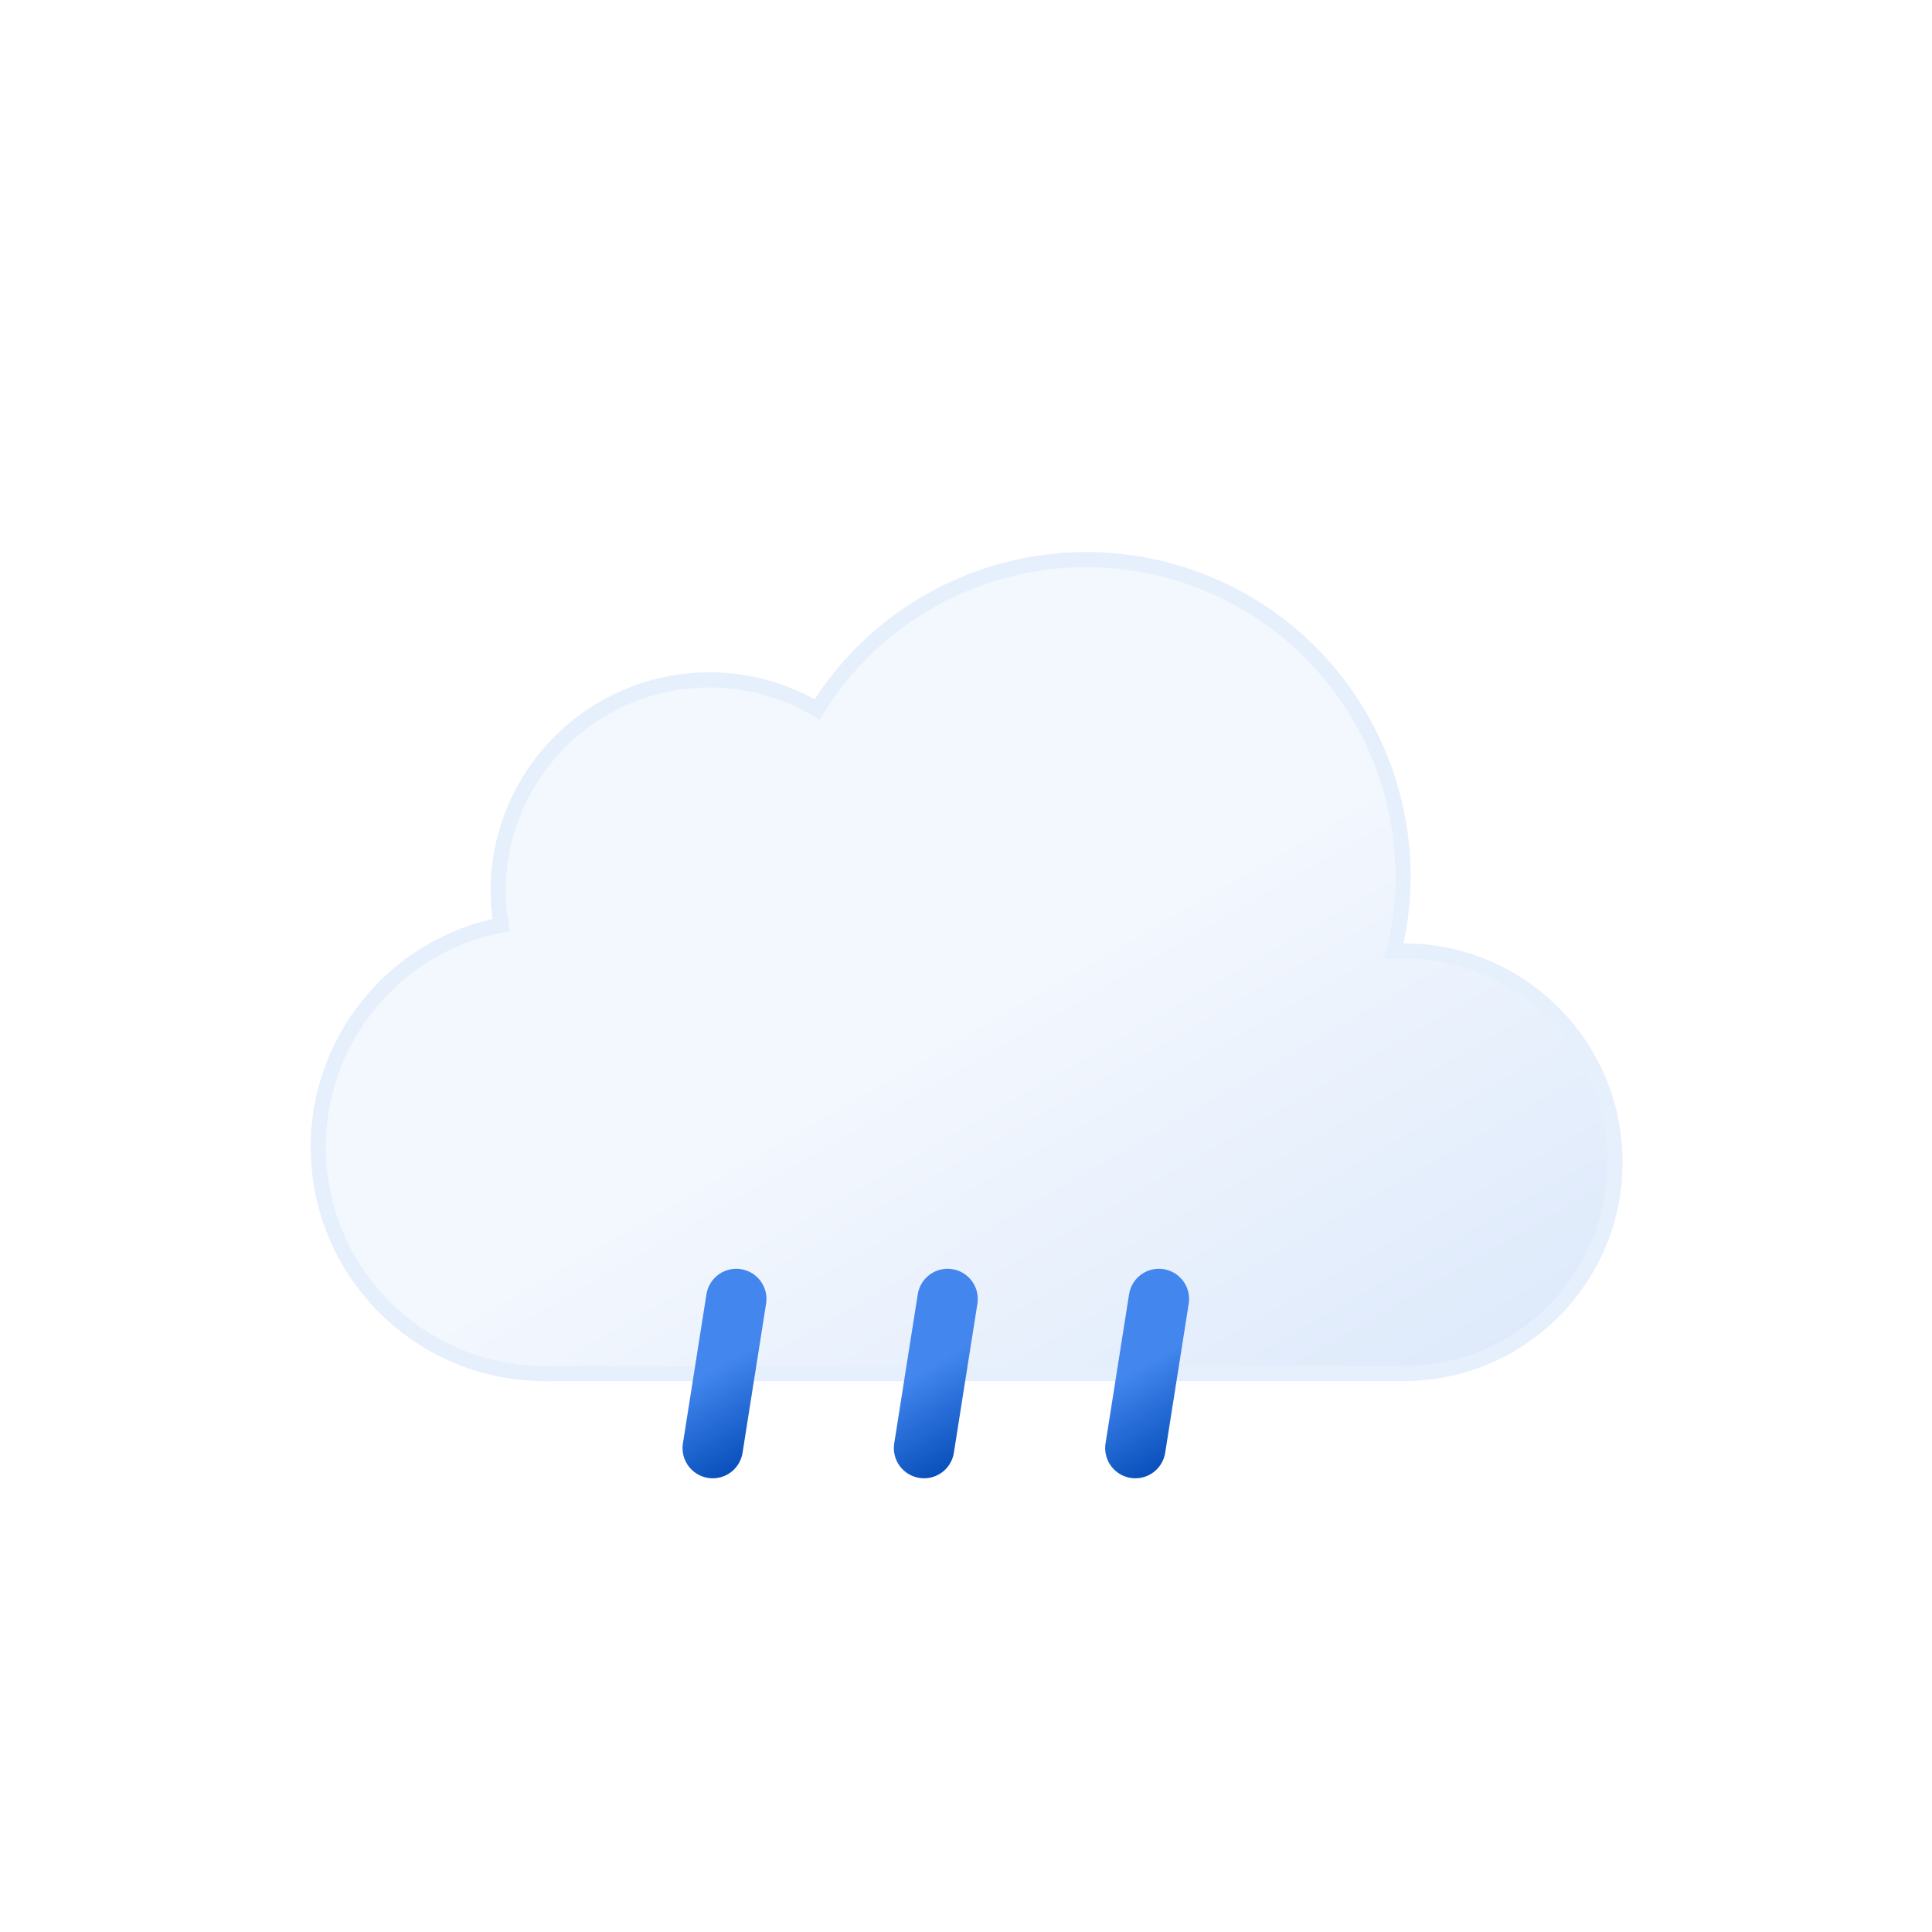
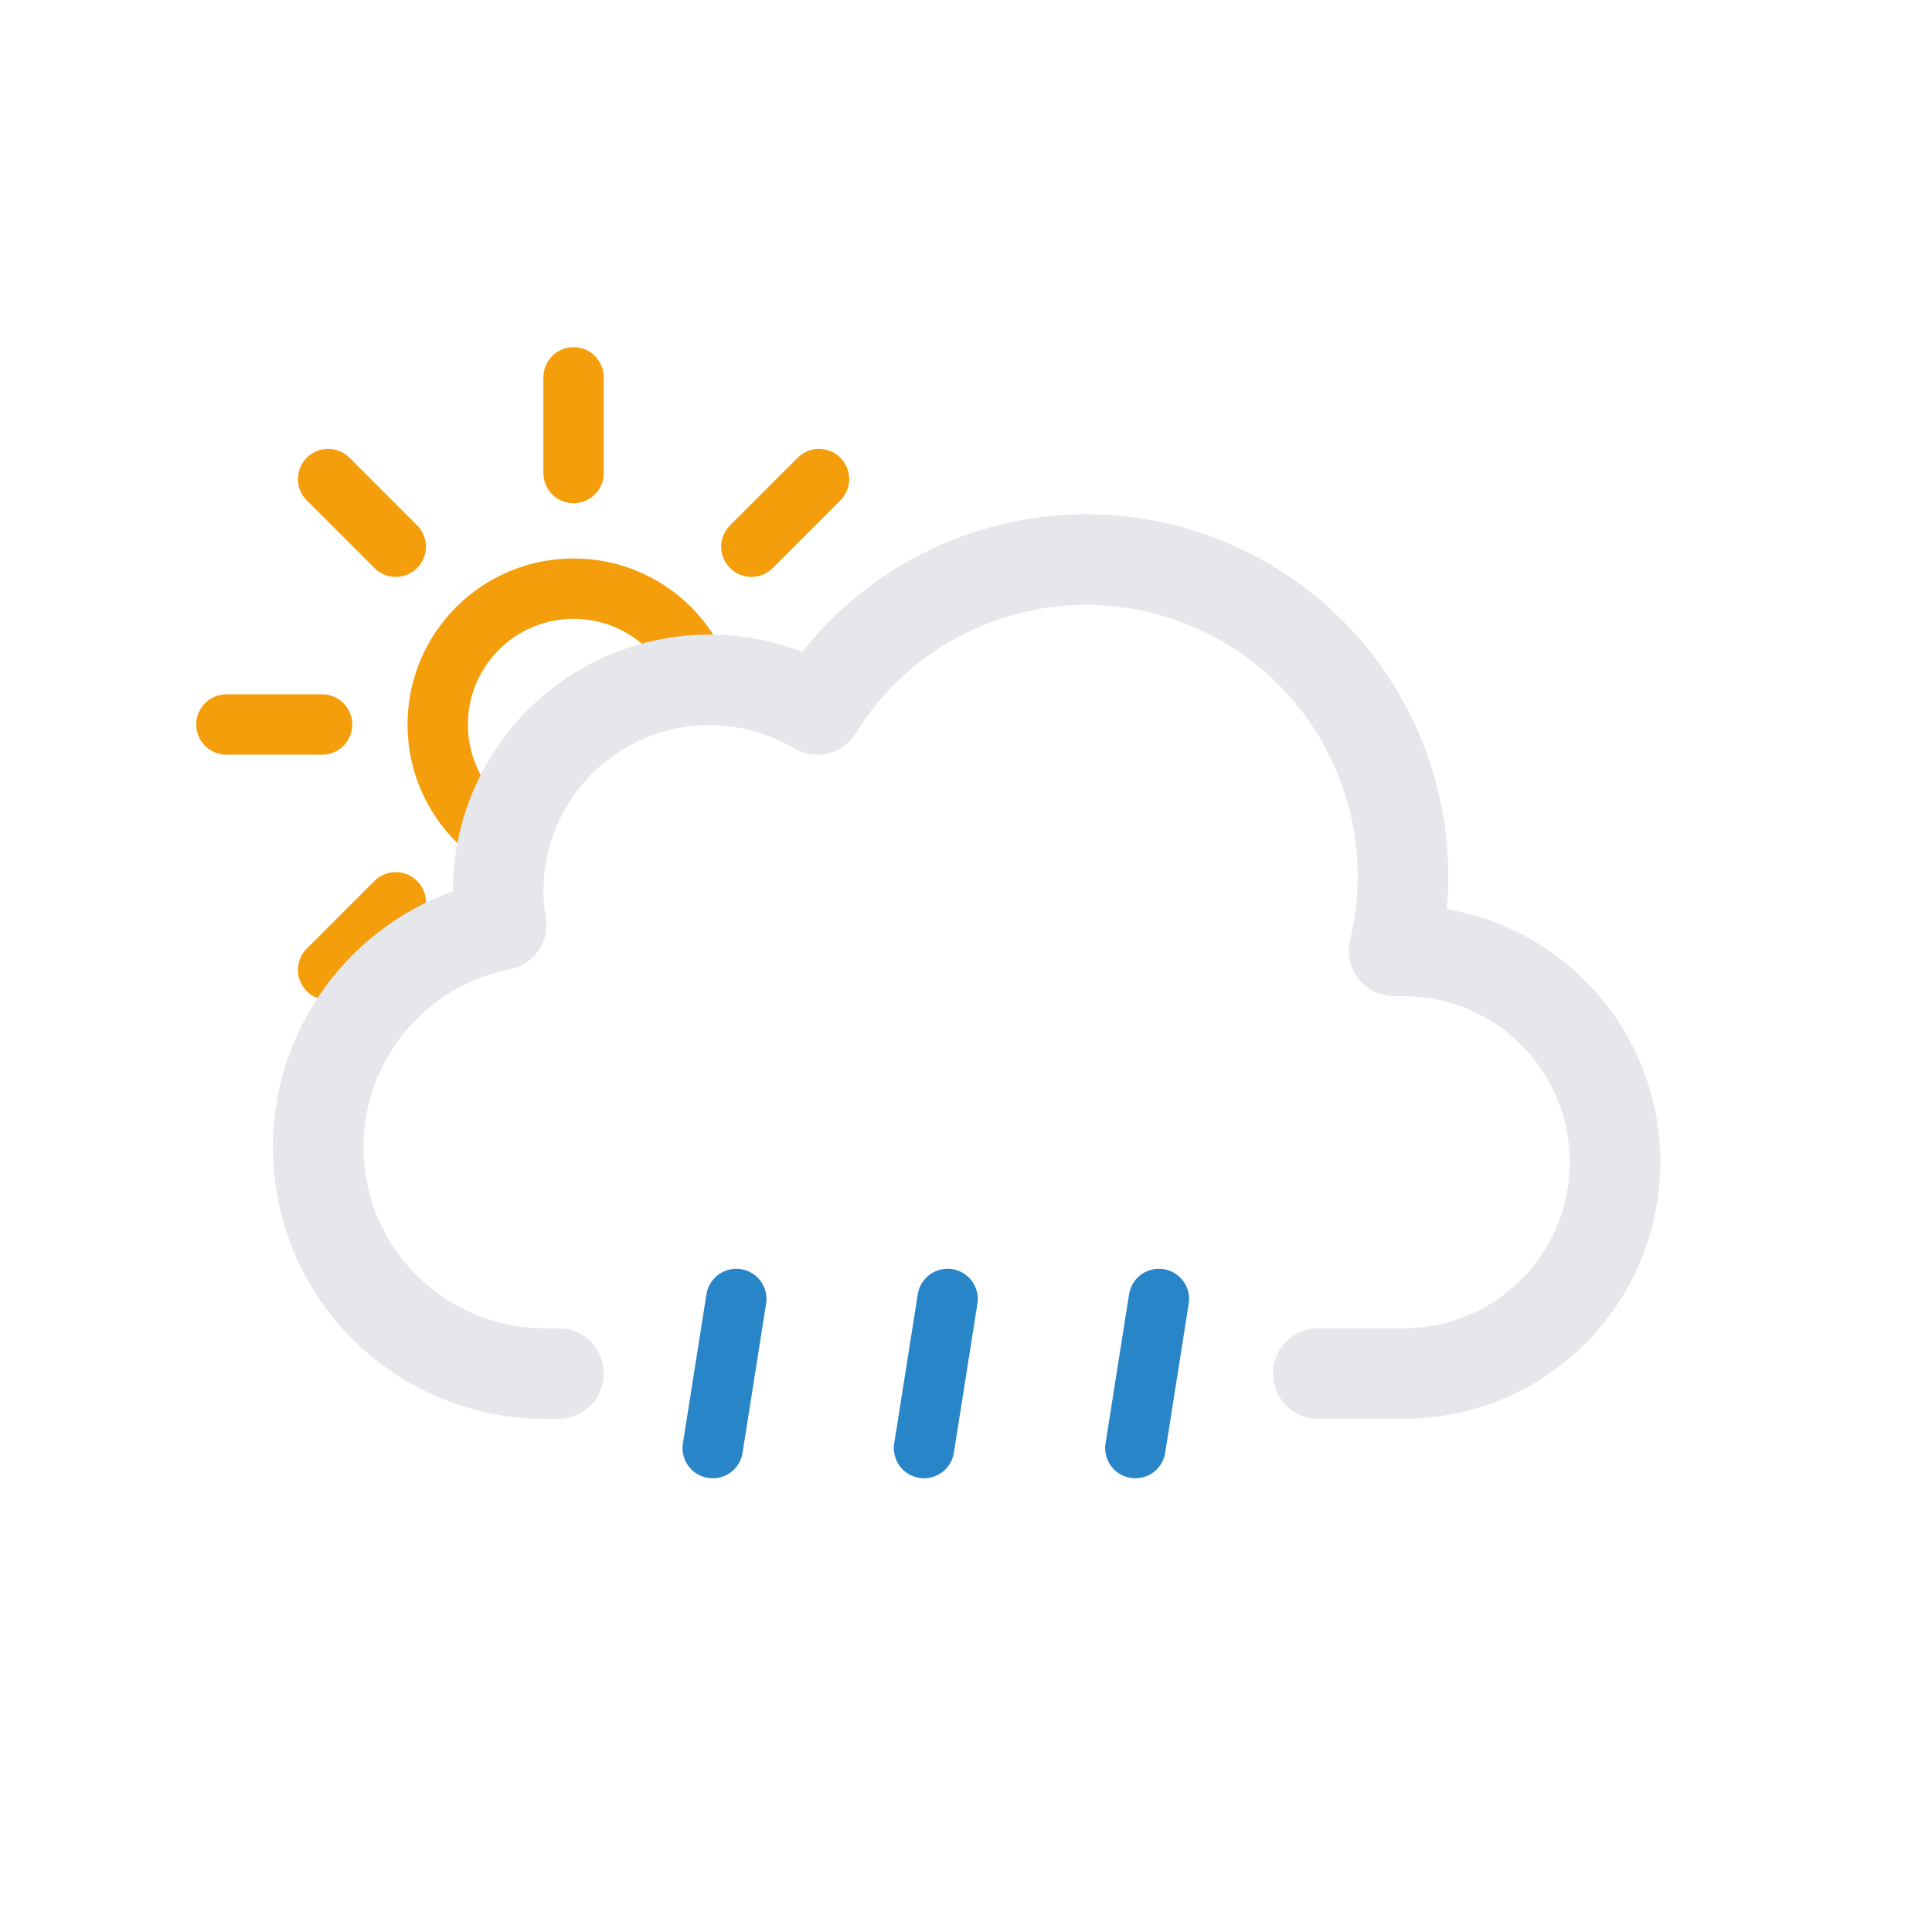
- <svg xmlns="http://www.w3.org/2000/svg" xmlns:xlink="http://www.w3.org/1999/xlink" viewBox="0 0 64 64">
+ <svg xmlns="http://www.w3.org/2000/svg" viewBox="0 0 64 64">
  <defs>
-     <linearGradient id="b" x1="22.56" x2="39.2" y1="21.96" y2="50.8" gradientUnits="userSpaceOnUse">
-       <stop offset="0" stop-color="#f3f7fe" />
-       <stop offset=".45" stop-color="#f3f7fe" />
-       <stop offset="1" stop-color="#deeafb" />
-     </linearGradient>
-     <linearGradient id="a" x1="22.53" x2="25.47" y1="42.95" y2="48.05" gradientUnits="userSpaceOnUse">
-       <stop offset="0" stop-color="#4286ee" />
-       <stop offset=".45" stop-color="#4286ee" />
-       <stop offset="1" stop-color="#0950bc" />
-     </linearGradient>
-     <linearGradient id="c" x1="29.53" x2="32.47" y1="42.95" y2="48.05" xlink:href="#a" />
-     <linearGradient id="d" x1="36.53" x2="39.47" y1="42.95" y2="48.05" xlink:href="#a" />
+     <clipPath id="a">
+       <path fill="none" d="M12 35l-5.28-4.21-2-6 1-7 4-5 5-3h6l5 1 3 3L33 20l-6 4h-6l-3 3v4l-4 2-2 2z" />
+     </clipPath>
  </defs>
-   <path fill="url(#b)" stroke="#e6effc" stroke-miterlimit="10" stroke-width=".5" d="M46.5 31.5h-.32a10.49 10.49 0 00-19.11-8 7 7 0 00-10.57 6 7.21 7.21 0 00.1 1.14A7.5 7.5 0 0018 45.5a4.19 4.19 0 00.5 0v0h28a7 7 0 000-14z" />
-   <path fill="none" stroke="url(#a)" stroke-linecap="round" stroke-miterlimit="10" stroke-width="2" d="M24.39 43.03l-.78 4.94">
+   <g clip-path="url(#a)">
+     <g>
+       <path fill="none" stroke="#f59e0b" stroke-linecap="round" stroke-miterlimit="10" stroke-width="2" d="M23.5 24a4.5 4.5 0 11-4.5-4.5 4.49 4.49 0 014.5 4.5zM19 15.67V12.5m0 23v-3.17m5.89-14.22l2.24-2.24M10.87 32.13l2.24-2.24m0-11.78l-2.24-2.24m16.26 16.26l-2.24-2.24M7.5 24h3.17m19.83 0h-3.17" />
+       <animateTransform attributeName="transform" dur="45s" from="0 19 24" repeatCount="indefinite" to="360 19 24" type="rotate" />
+     </g>
+   </g>
+   <path fill="none" stroke="#e5e7eb" stroke-linecap="round" stroke-linejoin="round" stroke-width="3" d="M43.67 45.5h2.83a7 7 0 000-14h-.32a10.49 10.49 0 00-19.11-8 7 7 0 00-10.57 6 7.21 7.21 0 00.1 1.14A7.5 7.5 0 0018 45.5a4.19 4.19 0 00.5 0v0" />
+   <g>
+     <path fill="none" stroke="#2885c7" stroke-linecap="round" stroke-miterlimit="10" stroke-width="2" d="M24.39 43.03l-.78 4.94" />
    <animateTransform attributeName="transform" dur="0.7s" repeatCount="indefinite" type="translate" values="1 -5; -2 10" />
    <animate attributeName="opacity" dur="0.7s" repeatCount="indefinite" values="0;1;1;0" />
-   </path>
-   <path fill="none" stroke="url(#c)" stroke-linecap="round" stroke-miterlimit="10" stroke-width="2" d="M31.39 43.03l-.78 4.94">
+   </g>
+   <g>
+     <path fill="none" stroke="#2885c7" stroke-linecap="round" stroke-miterlimit="10" stroke-width="2" d="M31.39 43.03l-.78 4.94" />
    <animateTransform attributeName="transform" begin="-0.4s" dur="0.7s" repeatCount="indefinite" type="translate" values="1 -5; -2 10" />
    <animate attributeName="opacity" begin="-0.4s" dur="0.7s" repeatCount="indefinite" values="0;1;1;0" />
-   </path>
-   <path fill="none" stroke="url(#d)" stroke-linecap="round" stroke-miterlimit="10" stroke-width="2" d="M38.39 43.03l-.78 4.94">
+   </g>
+   <g>
+     <path fill="none" stroke="#2885c7" stroke-linecap="round" stroke-miterlimit="10" stroke-width="2" d="M38.39 43.03l-.78 4.94" />
    <animateTransform attributeName="transform" begin="-0.2s" dur="0.7s" repeatCount="indefinite" type="translate" values="1 -5; -2 10" />
    <animate attributeName="opacity" begin="-0.2s" dur="0.7s" repeatCount="indefinite" values="0;1;1;0" />
-   </path>
+   </g>
</svg>
